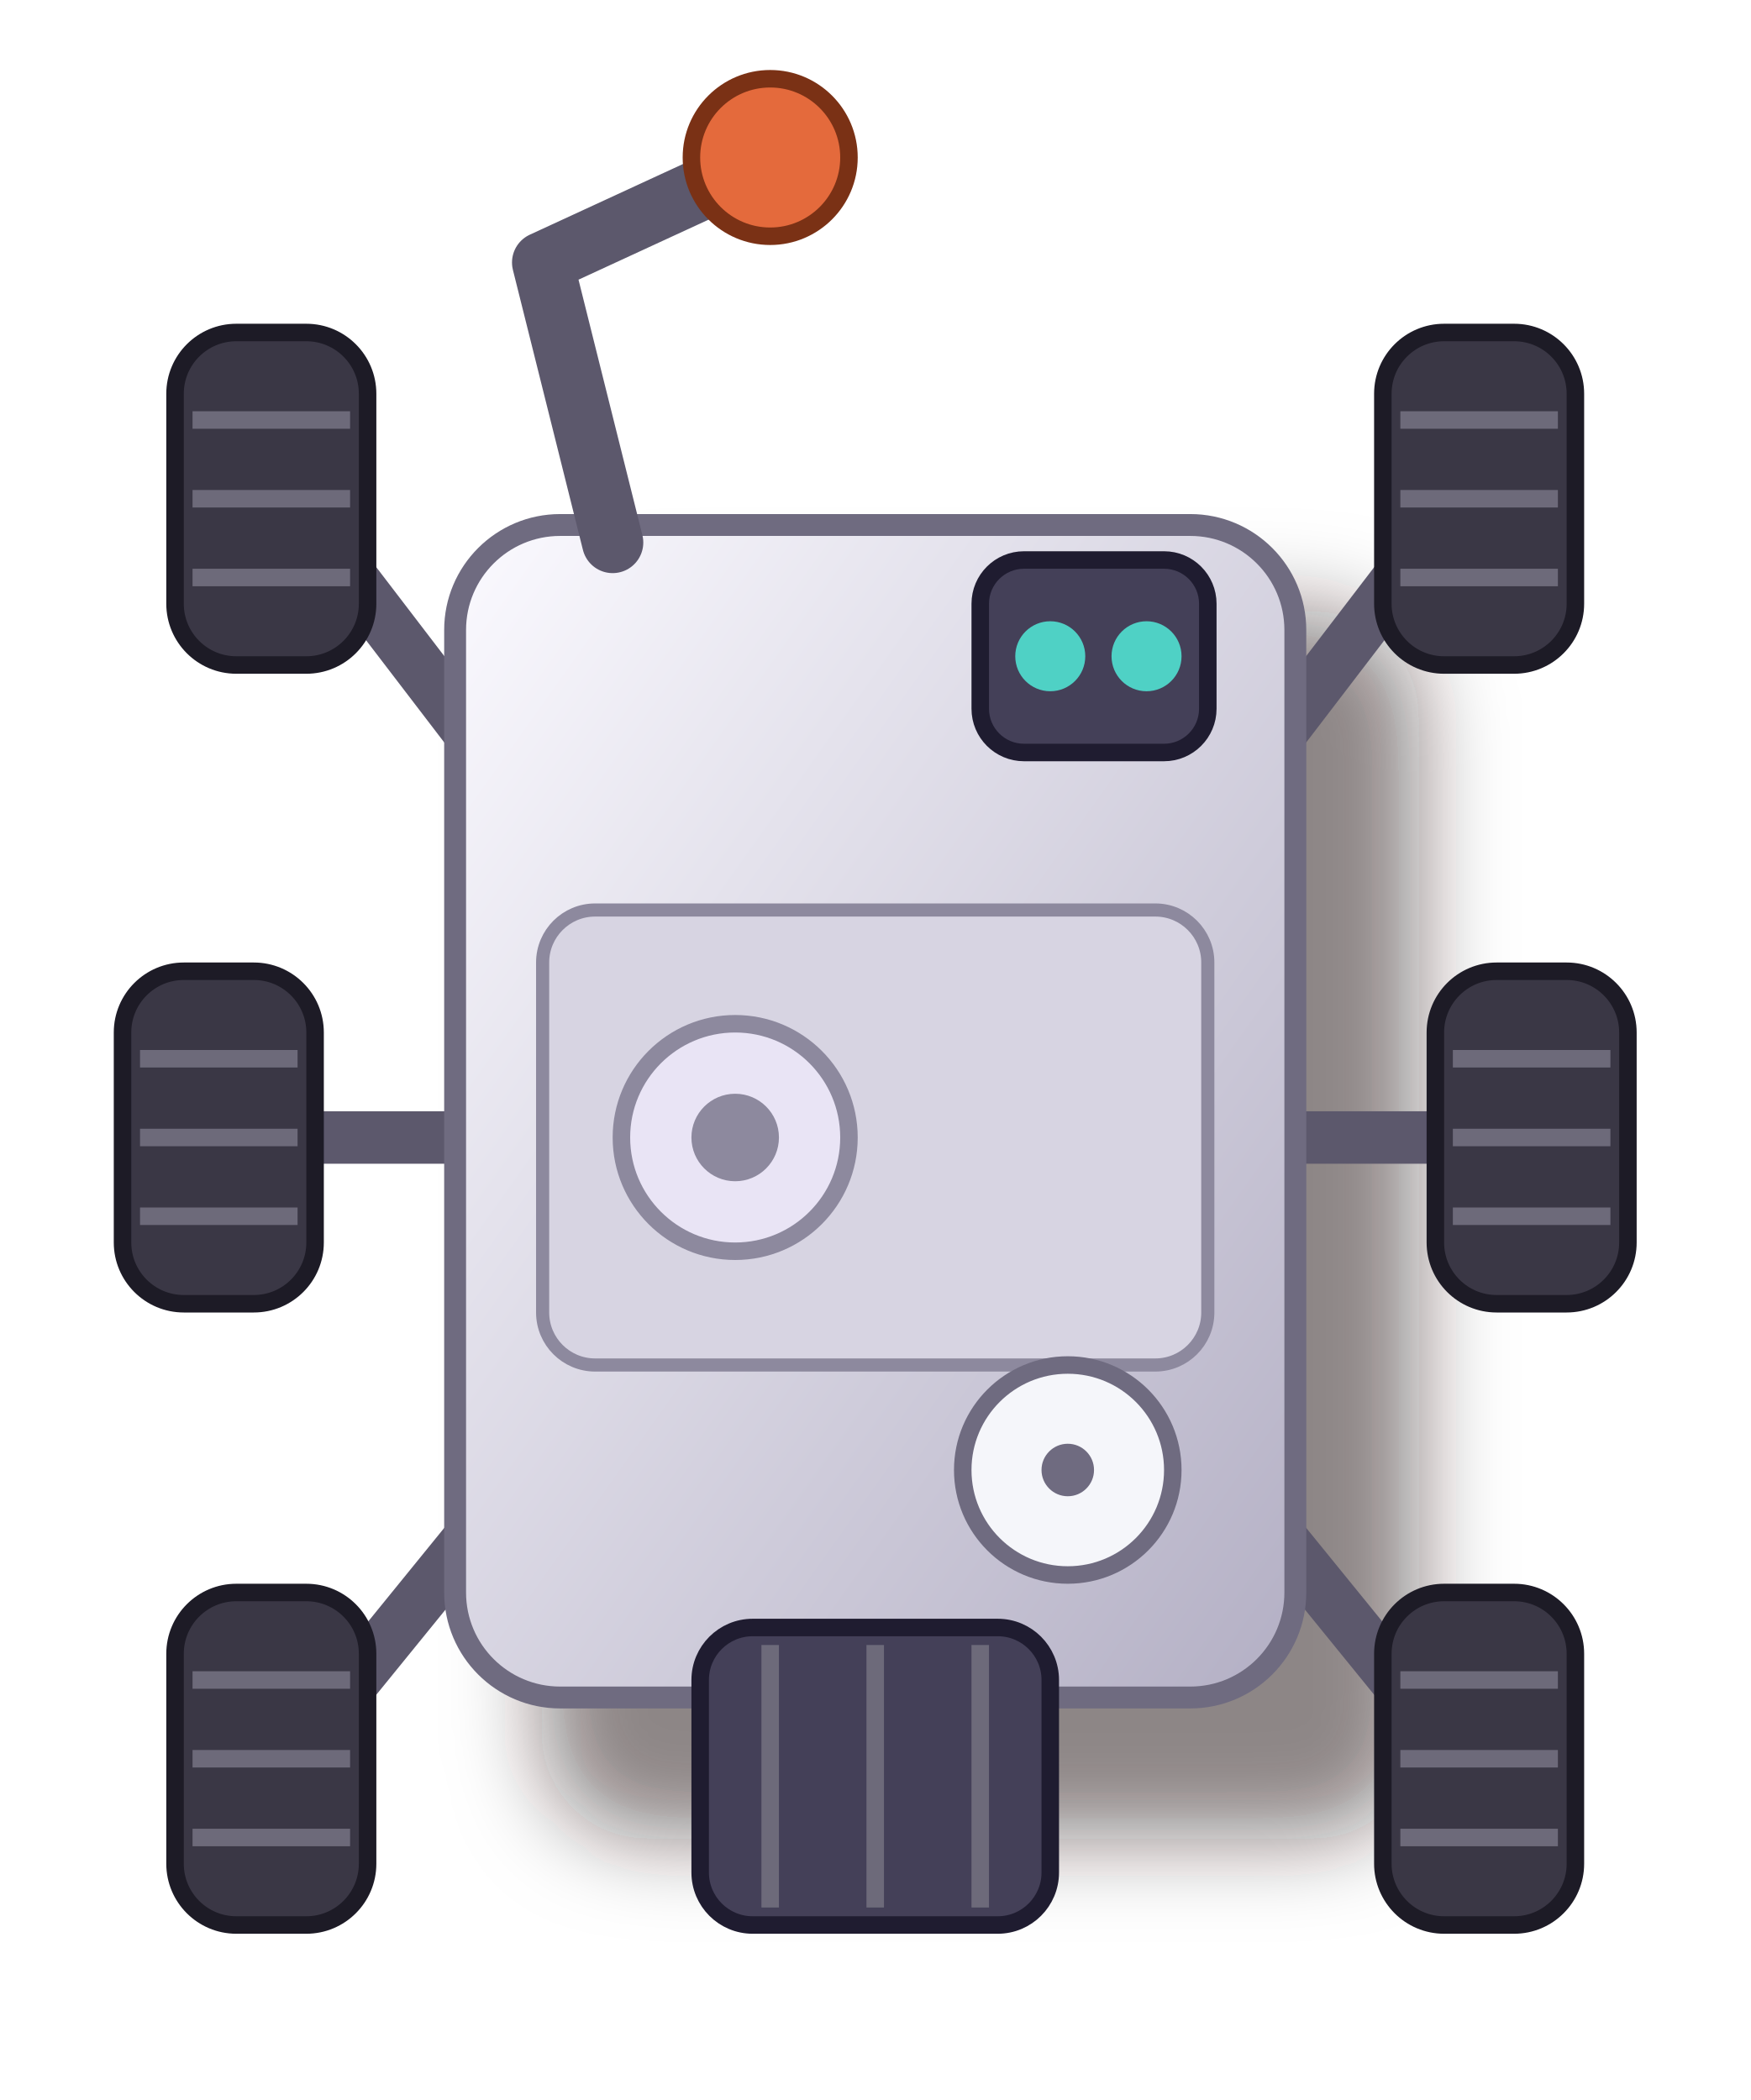
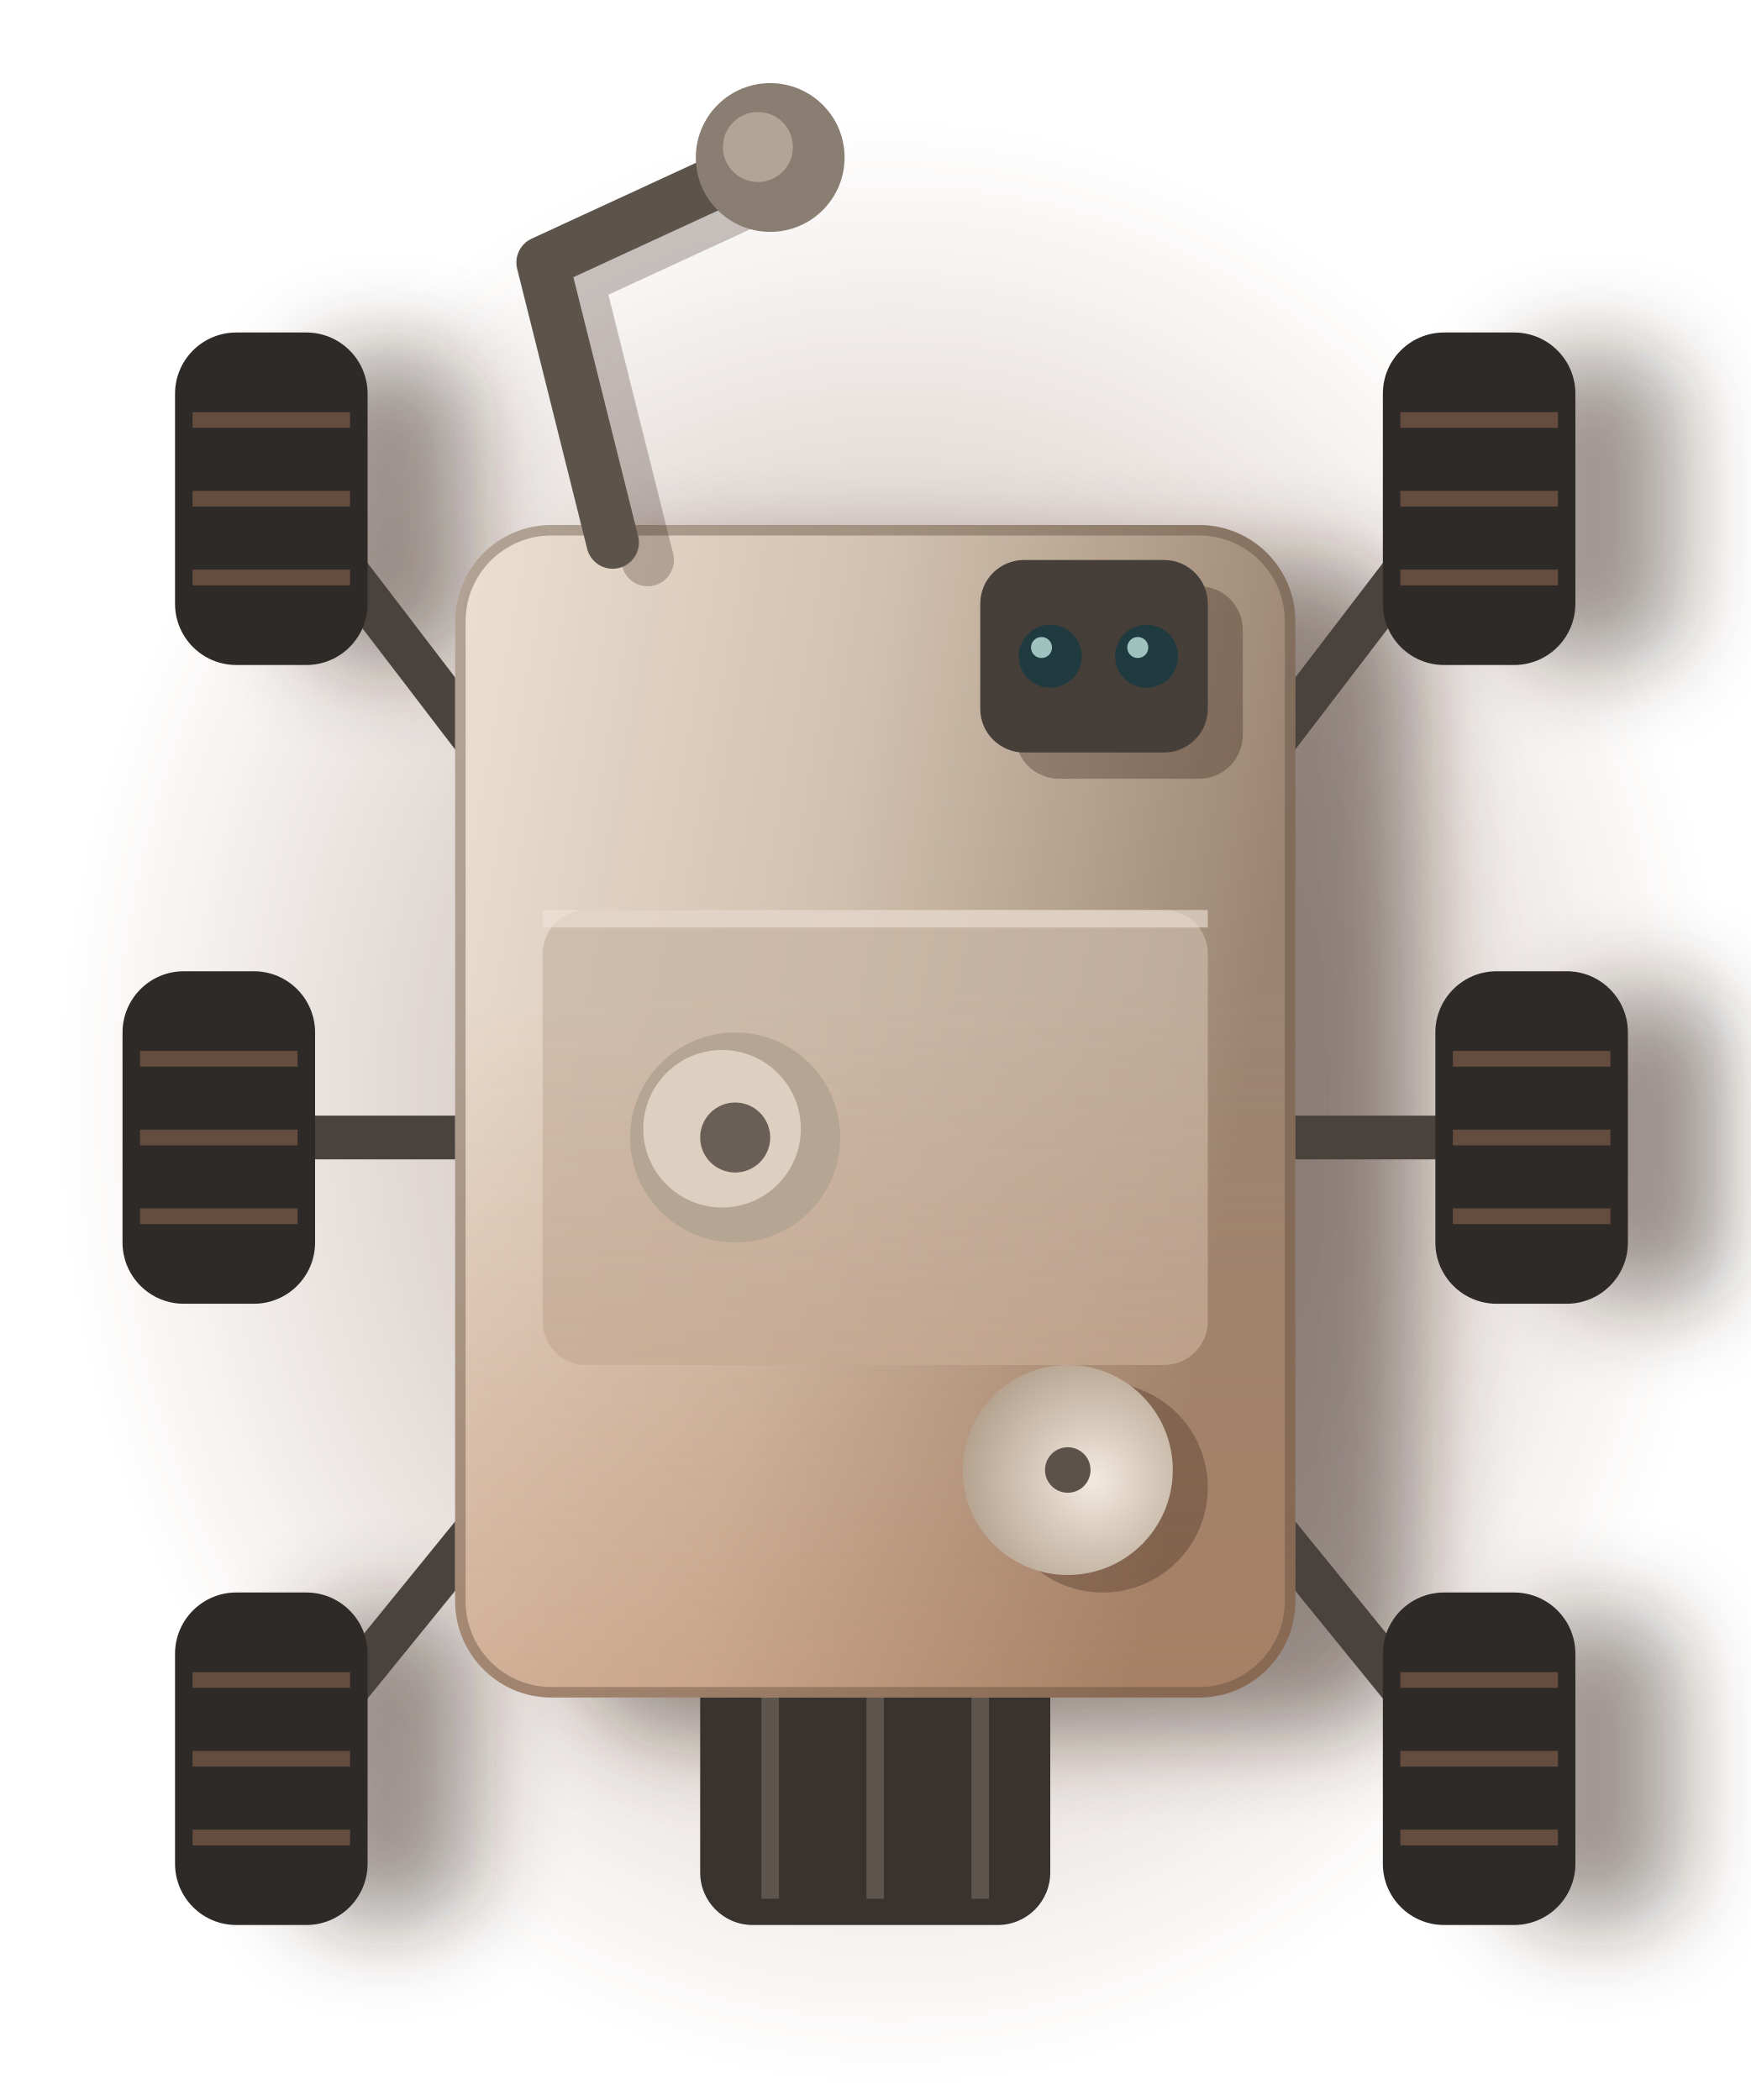
<svg xmlns="http://www.w3.org/2000/svg" width="200" height="240" viewBox="0 0 200 240">
  <defs>
    <filter id="blur" x="-30%" y="-30%" width="160%" height="160%">
      <feGaussianBlur stdDeviation="5" />
    </filter>
-     <linearGradient id="deck" x1="0" y1="0" x2="1" y2="1">
-       <stop offset="0" stop-color="#fbfaff" />
-       <stop offset="1" stop-color="#b3afc4" />
+     <radialGradient id="apron">
+       <stop offset="0" stop-color="#5b3523" stop-opacity="0.4" />
+       <stop offset="0.6" stop-color="#6e4530" stop-opacity="0.2" />
+       <stop offset="1" stop-color="#7c5038" stop-opacity="0" />
+     </radialGradient>
+     <linearGradient id="deck" x1="0" y1="0" x2="1" y2="0.25">
+       <stop offset="0" stop-color="#efe6da" />
+       <stop offset="0.5" stop-color="#d3c4b3" />
+       <stop offset="1" stop-color="#9a8674" />
    </linearGradient>
+     <linearGradient id="dustLow" x1="0" y1="0" x2="0" y2="1">
+       <stop offset="0.4" stop-color="#b9774f" stop-opacity="0.05" />
+       <stop offset="1" stop-color="#b9774f" stop-opacity="0.4" />
+     </linearGradient>
+     <radialGradient id="dishTop" cx="62%" cy="55%" r="75%">
+       <stop offset="0" stop-color="#f3eadf" />
+       <stop offset="1" stop-color="#a8947f" />
+     </radialGradient>
  </defs>
-   <rect x="50" y="56" width="100" height="140" rx="12" fill="#1a0d08" opacity="0.5" filter="url(#blur)" transform="translate(12 14)" />
-   <g stroke="#5c586c" stroke-width="6" stroke-linecap="round">
+   <ellipse cx="102" cy="126" rx="96" ry="112" fill="url(#apron)" />
+   <g filter="url(#blur)" fill="#2a140b" opacity="0.45">
+     <rect x="66" y="64" width="96" height="134" rx="12" />
+     <rect x="34" y="40" width="20" height="36" rx="7" />
+     <rect x="172" y="40" width="20" height="36" rx="7" />
+     <rect x="178" y="113" width="20" height="36" rx="7" />
+     <rect x="34" y="184" width="20" height="36" rx="7" />
+     <rect x="172" y="184" width="20" height="36" rx="7" />
+   </g>
+   <g stroke="#4a423c" stroke-width="5" stroke-linecap="round">
    <line x1="60" y1="92" x2="34" y2="58" />
    <line x1="140" y1="92" x2="166" y2="58" />
    <line x1="56" y1="130" x2="28" y2="130" />
    <line x1="144" y1="130" x2="172" y2="130" />
    <line x1="60" y1="168" x2="34" y2="200" />
    <line x1="140" y1="168" x2="166" y2="200" />
  </g>
-   <g fill="#3a3745" stroke="#1d1b26" stroke-width="2">
+   <g fill="#2e2a27">
    <rect x="20" y="38" width="22" height="38" rx="7" />
    <rect x="158" y="38" width="22" height="38" rx="7" />
    <rect x="14" y="111" width="22" height="38" rx="7" />
    <rect x="164" y="111" width="22" height="38" rx="7" />
    <rect x="20" y="182" width="22" height="38" rx="7" />
    <rect x="158" y="182" width="22" height="38" rx="7" />
  </g>
-   <g stroke="#6d6a7a" stroke-width="2">
+   <g stroke="#7a5a48" stroke-width="1.8" opacity="0.7">
    <line x1="22" y1="48" x2="40" y2="48" />
    <line x1="22" y1="57" x2="40" y2="57" />
    <line x1="22" y1="66" x2="40" y2="66" />
    <line x1="160" y1="48" x2="178" y2="48" />
    <line x1="160" y1="57" x2="178" y2="57" />
    <line x1="160" y1="66" x2="178" y2="66" />
    <line x1="16" y1="121" x2="34" y2="121" />
    <line x1="16" y1="130" x2="34" y2="130" />
    <line x1="16" y1="139" x2="34" y2="139" />
    <line x1="166" y1="121" x2="184" y2="121" />
    <line x1="166" y1="130" x2="184" y2="130" />
    <line x1="166" y1="139" x2="184" y2="139" />
    <line x1="22" y1="192" x2="40" y2="192" />
    <line x1="22" y1="201" x2="40" y2="201" />
    <line x1="22" y1="210" x2="40" y2="210" />
    <line x1="160" y1="192" x2="178" y2="192" />
    <line x1="160" y1="201" x2="178" y2="201" />
    <line x1="160" y1="210" x2="178" y2="210" />
  </g>
-   <rect x="52" y="60" width="96" height="134" rx="12" fill="url(#deck)" stroke="#6f6b80" stroke-width="2.5" />
-   <rect x="62" y="104" width="76" height="52" rx="6" fill="#d7d4e2" stroke="#8d899e" stroke-width="1.5" />
-   <circle cx="84" cy="130" r="13" fill="#e9e4f5" stroke="#8d899e" stroke-width="2" />
-   <circle cx="84" cy="130" r="5" fill="#8d899e" />
-   <rect x="80" y="186" width="40" height="34" rx="6" fill="#444058" stroke="#1f1c30" stroke-width="2" />
-   <g stroke="#6d6a7a" stroke-width="2">
-     <line x1="88" y1="188" x2="88" y2="218" />
-     <line x1="100" y1="188" x2="100" y2="218" />
-     <line x1="112" y1="188" x2="112" y2="218" />
+   <rect x="80" y="186" width="40" height="34" rx="6" fill="#39332f" />
+   <g stroke="#5d544d" stroke-width="2">
+     <line x1="88" y1="189" x2="88" y2="217" />
+     <line x1="100" y1="189" x2="100" y2="217" />
+     <line x1="112" y1="189" x2="112" y2="217" />
  </g>
-   <path d="M70 62 L62 30 L88 18" fill="none" stroke="#5c586c" stroke-width="7" stroke-linecap="round" stroke-linejoin="round" />
-   <circle cx="88" cy="18" r="9" fill="#e46a3c" stroke="#7a3115" stroke-width="2" />
-   <rect x="112" y="64" width="26" height="22" rx="5" fill="#444058" stroke="#1f1c30" stroke-width="2" />
-   <circle cx="120" cy="75" r="4" fill="#4fd1c5" />
-   <circle cx="131" cy="75" r="4" fill="#4fd1c5" />
-   <circle cx="122" cy="168" r="12" fill="#f5f6fa" stroke="#6f6b80" stroke-width="2" />
-   <circle cx="122" cy="168" r="3" fill="#6f6b80" />
+   <rect x="52" y="60" width="96" height="134" rx="11" fill="url(#deck)" />
+   <rect x="62" y="104" width="76" height="52" rx="5" fill="#c9baa9" opacity="0.75" />
+   <rect x="62" y="104" width="76" height="2" fill="#f3eadf" opacity="0.6" />
+   <rect x="52" y="60" width="96" height="134" rx="11" fill="url(#dustLow)" />
+   <rect x="52.6" y="60.6" width="94.8" height="132.8" rx="10.4" fill="none" stroke="#5a4638" stroke-width="1.2" opacity="0.4" />
+   <circle cx="126" cy="170" r="12" fill="#2a140b" opacity="0.28" />
+   <circle cx="122" cy="168" r="12" fill="url(#dishTop)" />
+   <circle cx="122" cy="168" r="2.6" fill="#5c524a" />
+   <circle cx="84" cy="130" r="12" fill="#b5a593" />
+   <circle cx="82.5" cy="129" r="9" fill="#ddd0c0" />
+   <circle cx="84" cy="130" r="4" fill="#6a5f56" />
+   <path d="M74 64 L66 32 L92 20" fill="none" stroke="#2a140b" stroke-width="6" stroke-linecap="round" stroke-linejoin="round" opacity="0.25" />
+   <path d="M70 62 L62 30 L88 18" fill="none" stroke="#5c534b" stroke-width="6" stroke-linecap="round" stroke-linejoin="round" />
+   <circle cx="88" cy="18" r="8.5" fill="#8a7d71" />
+   <circle cx="86.6" cy="16.8" r="4" fill="#b3a595" />
+   <rect x="116" y="67" width="26" height="22" rx="5" fill="#2a140b" opacity="0.3" />
+   <rect x="112" y="64" width="26" height="22" rx="5" fill="#463e38" />
+   <circle cx="120" cy="75" r="3.6" fill="#1f3b40" />
+   <circle cx="131" cy="75" r="3.6" fill="#1f3b40" />
+   <circle cx="119" cy="74" r="1.2" fill="#bfe3df" opacity="0.8" />
+   <circle cx="130" cy="74" r="1.2" fill="#bfe3df" opacity="0.8" />
</svg>
